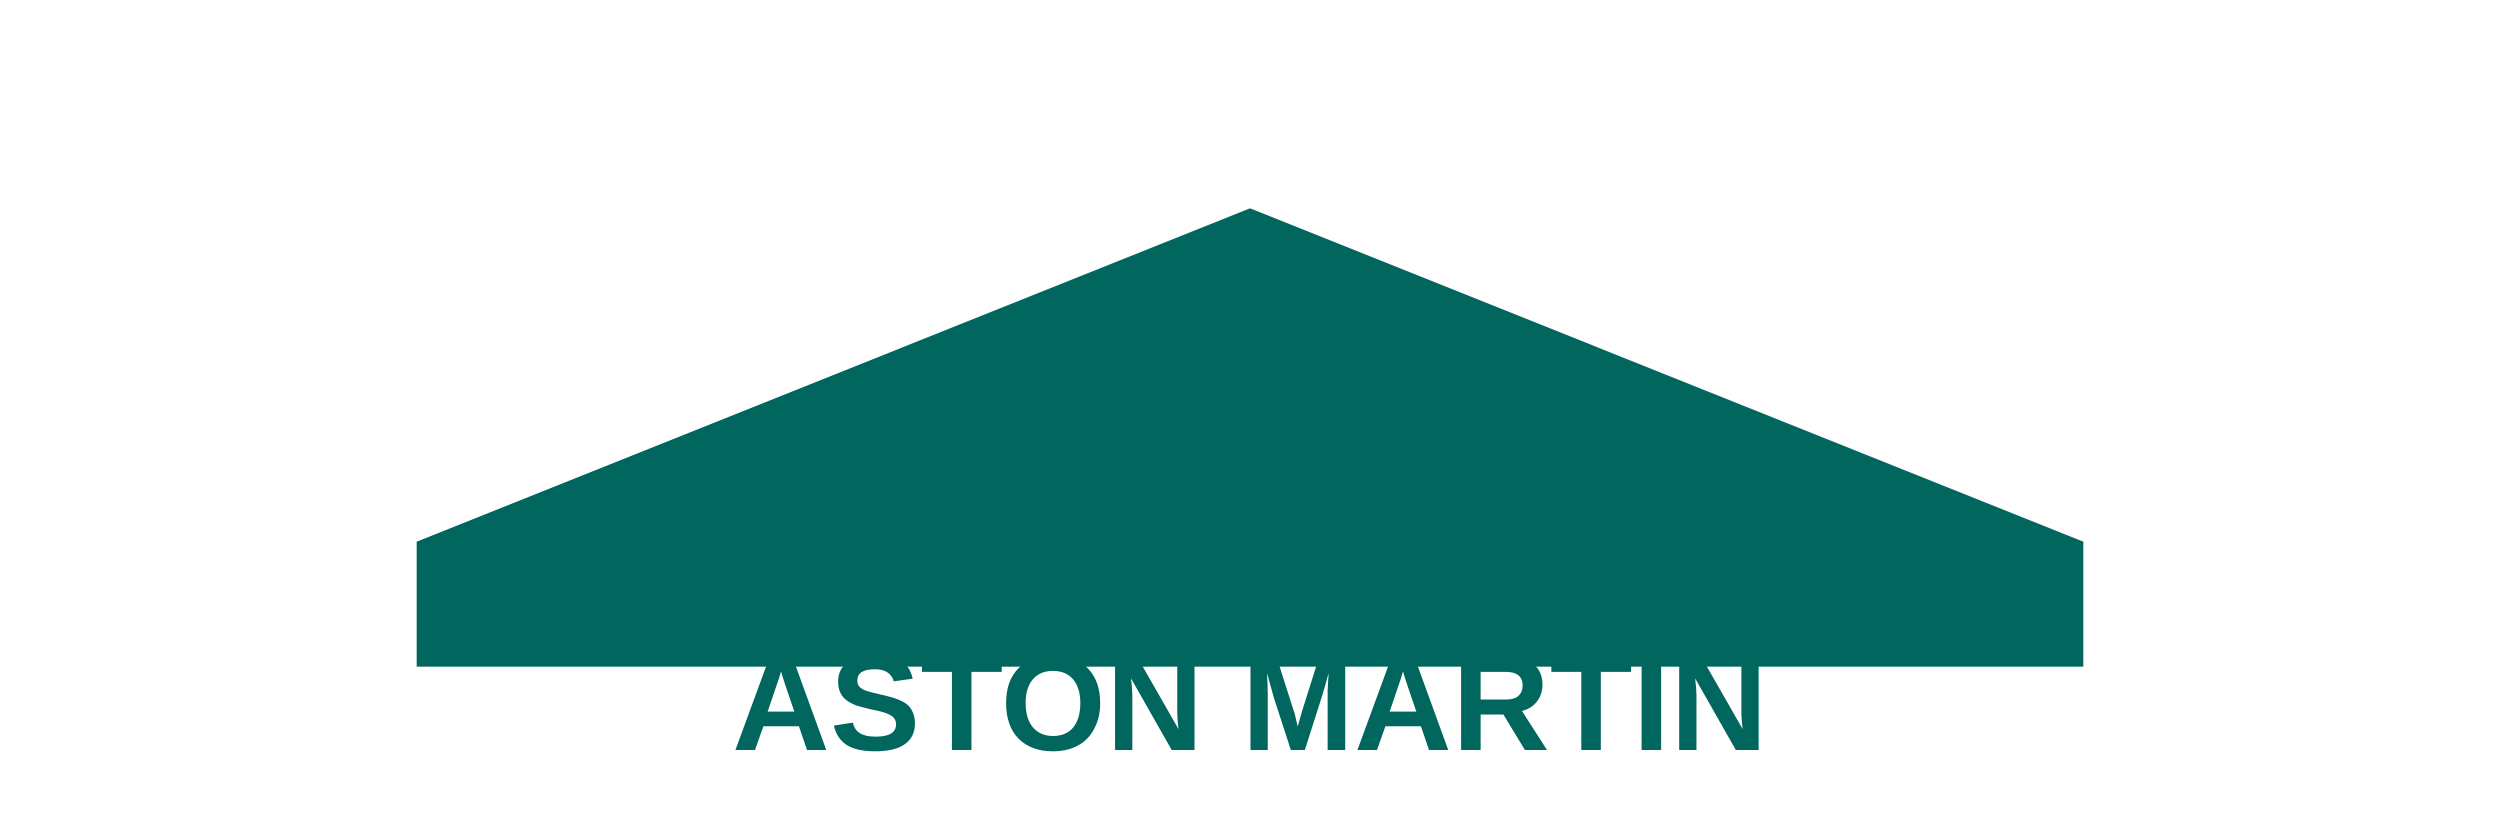
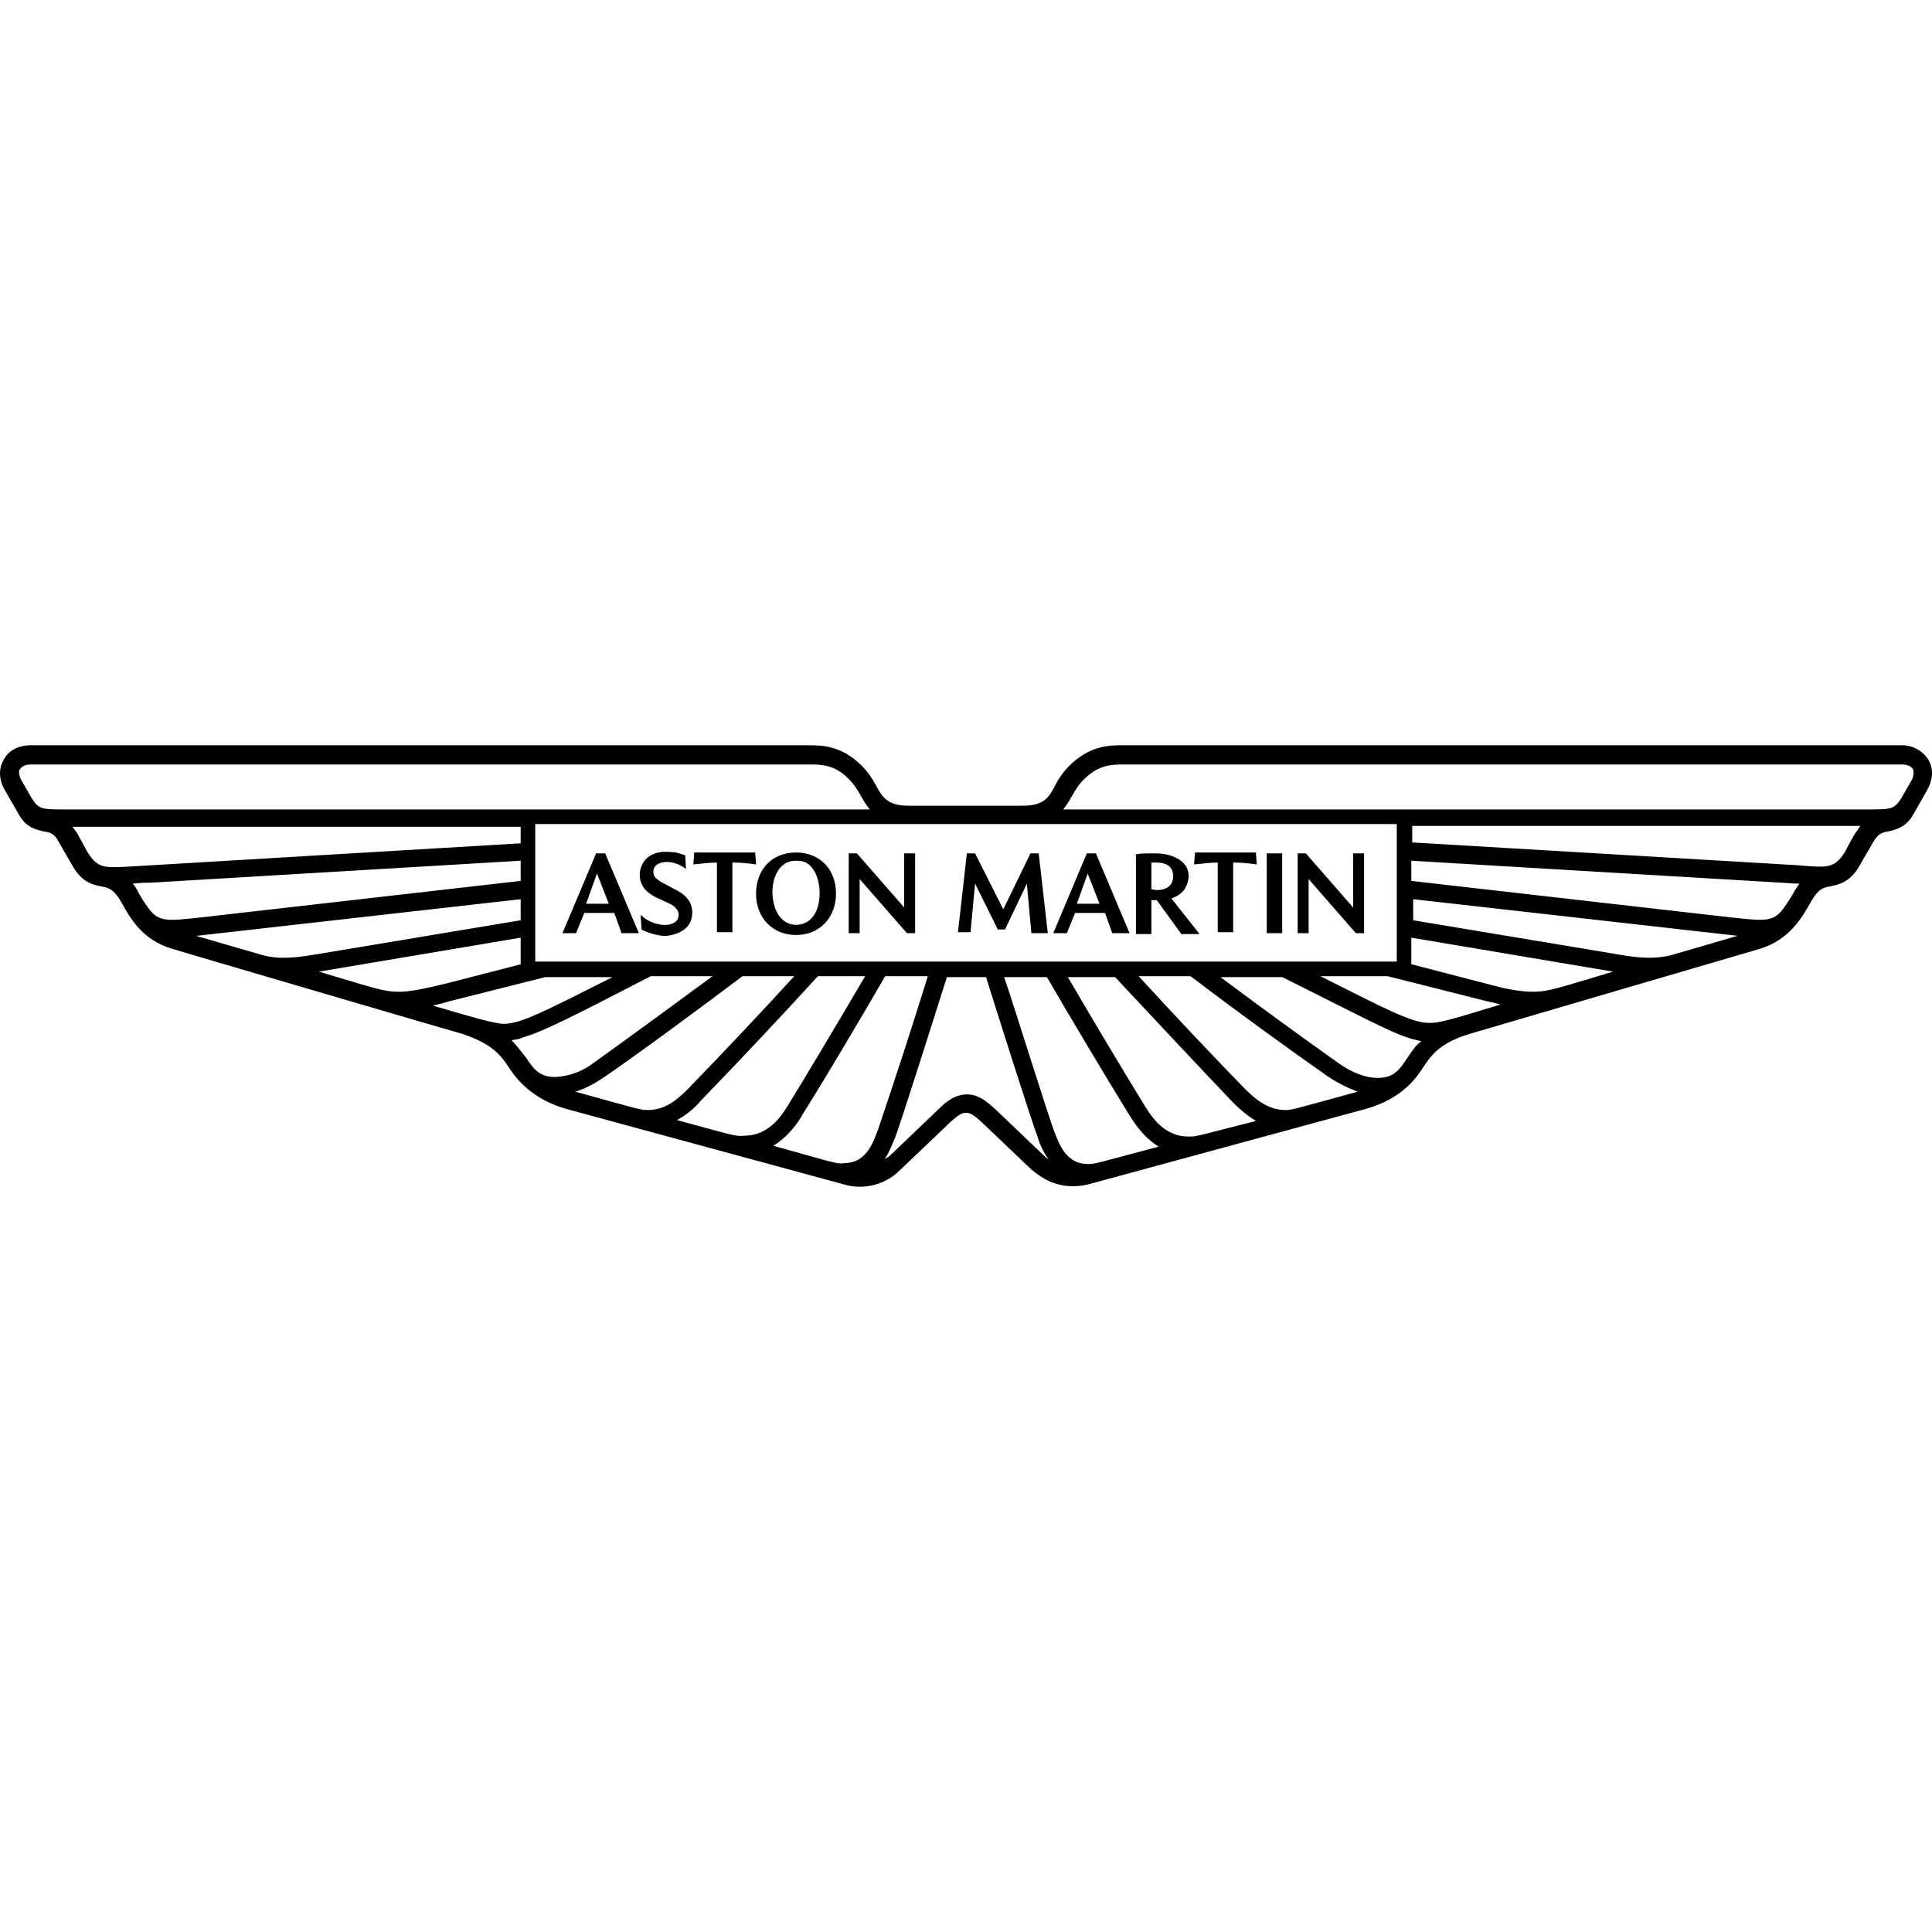
- <svg xmlns="http://www.w3.org/2000/svg" viewBox="0 0 120 40" fill="none">
-   <path fill="#00665E" d="M20 26l40-16 40 16v6H20z" />
-   <text x="60" y="36" text-anchor="middle" fill="#00665E" font-family="Arial,sans-serif" font-size="6.5" font-weight="700">ASTON MARTIN</text>
+ <svg xmlns="http://www.w3.org/2000/svg" role="img" viewBox="0 0 24 24">
+   <path d="M.383 9.258c-.158 0-.282.068-.338.182-.068.114-.057.262.022.387l.17.296c.09.16.214.182.304.205.08.012.136.023.192.137l.158.273c.125.228.26.25.362.273.079.012.158.023.259.205.102.182.249.456.621.569.034.012 3.601 1.059 3.613 1.059.373.126.474.262.587.433.068.102.26.376.711.501l3.432.933a.704.704 0 0 0 .711-.182l.621-.592c.091-.08.136-.114.192-.114.057 0 .102.034.192.114l.621.592c.113.091.339.273.712.182l3.431-.933c.463-.125.644-.399.711-.501.113-.171.215-.319.587-.433 0 0 3.568-1.047 3.613-1.059.361-.113.52-.387.621-.569.102-.182.169-.193.248-.205.102-.023.249-.045.373-.273l.158-.273c.068-.114.113-.125.192-.137.09-.023.214-.046.305-.205l.169-.296c.079-.136.091-.273.023-.387a.386.386 0 0 0-.339-.182h-9.675c-.158 0-.406 0-.666.262a.938.938 0 0 0-.169.239c-.079.148-.136.25-.407.25h-1.411c-.26 0-.327-.102-.406-.25a1.017 1.017 0 0 0-.17-.239c-.259-.262-.508-.262-.666-.262H.383Zm.001.239h9.675c.146 0 .316 0 .497.193.112.114.146.24.248.365H.812c-.293 0-.327 0-.417-.137l-.124-.216c-.034-.057-.045-.114-.023-.148.023-.034.068-.057.136-.057Zm13.569 0h9.675c.068 0 .113.023.136.057a.186.186 0 0 1-.023.148l-.124.216c-.09.137-.124.137-.418.137h-9.991c.102-.125.136-.251.248-.365.192-.193.351-.193.497-.193Zm-7.304.74h10.702v1.708H6.649v-1.708Zm10.894.023h5.566c-.023.034-.034.057-.056.08 0 0-.09.148-.124.227-.136.217-.204.216-.587.182l-4.799-.284v-.205Zm-16.641.011h5.566v.205l-4.798.285c-.383.022-.451.034-.587-.182l-.124-.228c-.023-.034-.045-.057-.057-.08Zm7.354.311a.341.341 0 0 0-.219.077.287.287 0 0 0-.09.204c0 .126.067.217.203.285.147.068.214.091.248.137a.115.115 0 0 1-.011.171.245.245 0 0 1-.135.034.453.453 0 0 1-.294-.125l.011.182c.085.043.177.07.271.079a.438.438 0 0 0 .26-.079c.124-.091.124-.285.045-.376-.056-.08-.147-.114-.316-.205-.079-.045-.113-.08-.113-.137 0-.113.147-.147.282-.102a.44.44 0 0 1 .124.068l-.011-.171a2.09 2.09 0 0 0-.113-.034c-.011 0-.07-.011-.142-.008Zm.368.008-.011.148c.124-.012.214-.023.293-.023v.865h.192v-.865c.046 0 .136 0 .294.023l-.011-.148h-.757Zm1.264 0c-.293 0-.496.205-.496.512 0 .296.203.513.496.513.294 0 .497-.217.497-.513 0-.307-.203-.512-.497-.512Zm4.957 0-.012.148c.124-.012.215-.023.294-.023v.877-.012h.192v-.865c.045 0 .135 0 .293.023l-.011-.148h-.756Zm-.508.011c-.102 0-.17 0-.226.011v.991h.192v-.421h.067l.305.421h.226l-.35-.444a.32.32 0 0 0 .158-.103.338.338 0 0 0 .057-.17c0-.148-.113-.217-.204-.251a.62.62 0 0 0-.225-.034Zm-6.932 0-.418.991h.169l.102-.251h.373l.09.251h.215l-.418-.991h-.113Zm3.138 0v.991h.136v-.672l.587.672h.102v-.991h-.136v.672l-.587-.672h-.102Zm1.468 0-.111.979h.156l.057-.603.282.569h.09l.271-.569.056.615h.204l-.113-.991h-.102l-.338.695-.35-.695h-.102Zm-.111.979h-.002v.012l.002-.012Zm1.601-.979-.417.991h.169l.101-.251h.373l.09.251h.215l-.418-.991h-.113Zm2.235 0v.991h.192v-.991h-.192Zm.384 0v.991h.136v-.672l.587.672h.102v-.991h-.136v.672l-.587-.672h-.102Zm-9.652.091v.251l-3.985.455c-.429.046-.519.057-.654-.137a1.834 1.834 0 0 1-.102-.159c-.023-.046-.045-.091-.079-.125.09-.012.192-.012.226-.012l4.594-.273Zm11.064 0 4.595.273c.034 0 .124.012.226.012-.023.034-.057.08-.079.125a1.834 1.834 0 0 1-.102.159c-.135.194-.226.183-.655.137l-3.985-.455v-.251Zm-7.644 0c.068 0 .114.011.159.046.135.114.135.33.135.352 0 .274-.136.399-.294.399-.146 0-.282-.125-.293-.398 0-.205.09-.399.293-.399Zm4.415.023h.067c.113 0 .204.046.204.171 0 .08-.046.171-.204.171-.022 0-.056-.012-.078-.012h.011v-.33Zm-6.887.136.147.376h-.282l.135-.376Zm6.096.001.147.375h-.282l.135-.375Zm4.043.318 4.03.455-.824.24c-.226.056-.429.034-.745-.023l-2.461-.41v-.262Zm-11.087 0v.262l-2.461.41c-.327.057-.531.08-.745.023l-.824-.239 4.03-.456Zm0 .478v.331l-.925.238c-.283.069-.452.103-.587.103-.192 0-.305-.045-.994-.25l2.506-.422Zm11.064 0 2.506.422c-.688.205-.801.25-.993.25-.135 0-.305-.023-.587-.102l-.926-.24v-.33Zm-9.449.479h.768c-.463.341-1.163.853-1.468 1.07a.853.853 0 0 1-.486.182c-.18 0-.259-.08-.361-.239-.056-.068-.113-.148-.18-.217.045-.011.09-.011.135-.034.271-.079.666-.284 1.592-.762Zm1.14 0h.643a66.598 66.598 0 0 1-1.309 1.389c-.113.113-.271.273-.508.273-.09 0-.079 0-.903-.228.158-.045.293-.137.361-.182.373-.251 1.31-.945 1.716-1.252Zm.937 0h.587c-.327.557-.768 1.297-.959 1.605-.091.148-.249.376-.542.376-.113.011-.125-.001-.836-.194.147-.08.248-.182.294-.239a74.643 74.643 0 0 0 1.456-1.548Zm.836 0h.53a79.998 79.998 0 0 1-.621 1.912c-.067.182-.158.41-.418.41-.09.011-.067.012-.88-.216.203-.125.327-.319.361-.387.226-.353.745-1.23 1.028-1.719Zm3.149 0h.644a58.301 58.301 0 0 0 1.716 1.252c.068.045.203.125.361.182-.834.228-.813.228-.903.228-.226 0-.395-.16-.508-.273a66.367 66.367 0 0 1-1.31-1.389Zm2.258 0h.836l1.174.296c.079.022.158.034.225.056-.666.205-.767.228-.88.228-.214 0-.497-.148-1.355-.58Zm-9.63.011h.836c-.858.432-1.141.581-1.355.581-.124-.012-.226-.035-.88-.228.067-.011.146-.034.225-.057l1.174-.296Zm4.99 0h.486c.124.398.564 1.787.643 1.992a.857.857 0 0 0 .136.274c-.012-.012-.034-.023-.046-.035l-.62-.592c-.102-.091-.204-.182-.35-.182-.147 0-.26.091-.351.182l-.62.592c-.023.012-.045.023-.057.035.045-.057.079-.137.136-.274.079-.205.519-1.605.643-1.992Zm.711 0h.531c.336.577.678 1.15 1.027 1.719.046.069.158.262.362.387-.813.216-.791.216-.881.216-.259 0-.35-.227-.418-.409-.079-.205-.496-1.549-.621-1.913Zm.791 0h.587c.372.399 1.151 1.229 1.456 1.548.045.046.147.148.294.239-.723.182-.723.194-.836.194-.293 0-.451-.228-.542-.376a95.865 95.865 0 0 1-.959-1.605Zm1.896 0h.768c.937.467 1.332.683 1.592.763l.135.034c-.079.057-.124.136-.18.216-.102.16-.181.239-.361.239-.17 0-.339-.079-.486-.182a75.759 75.759 0 0 1-1.468-1.07Z" />
</svg>
